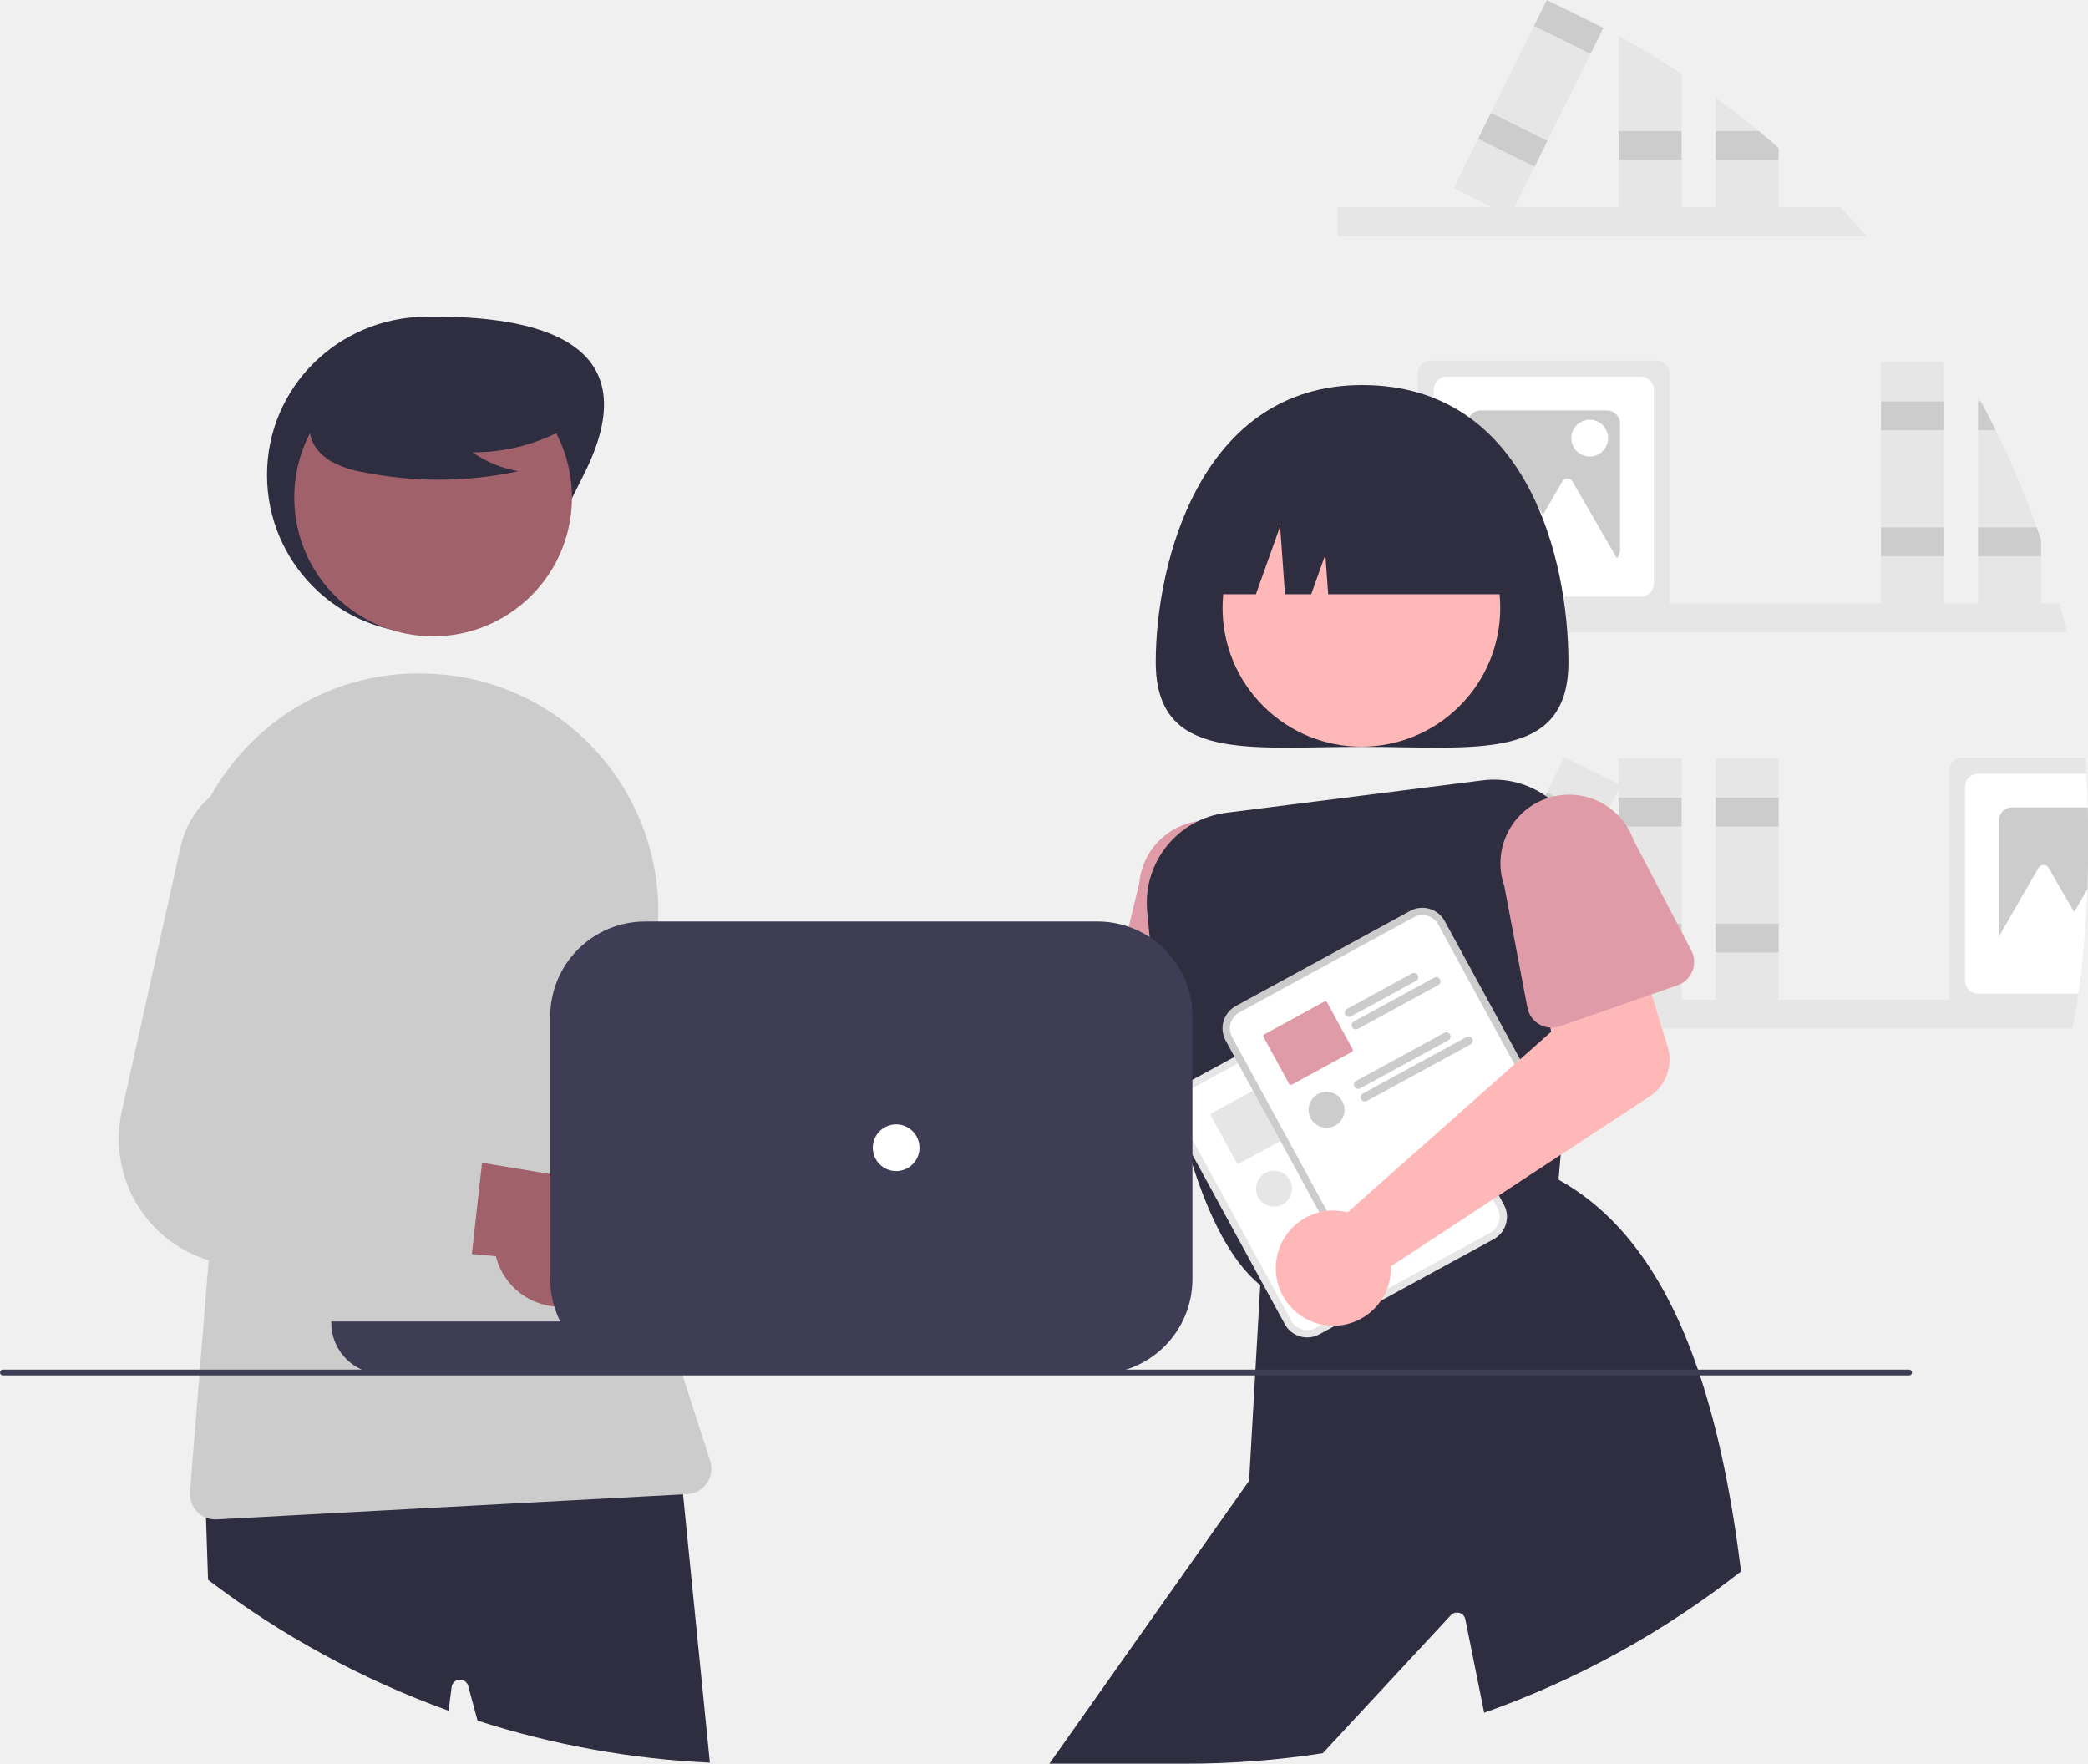
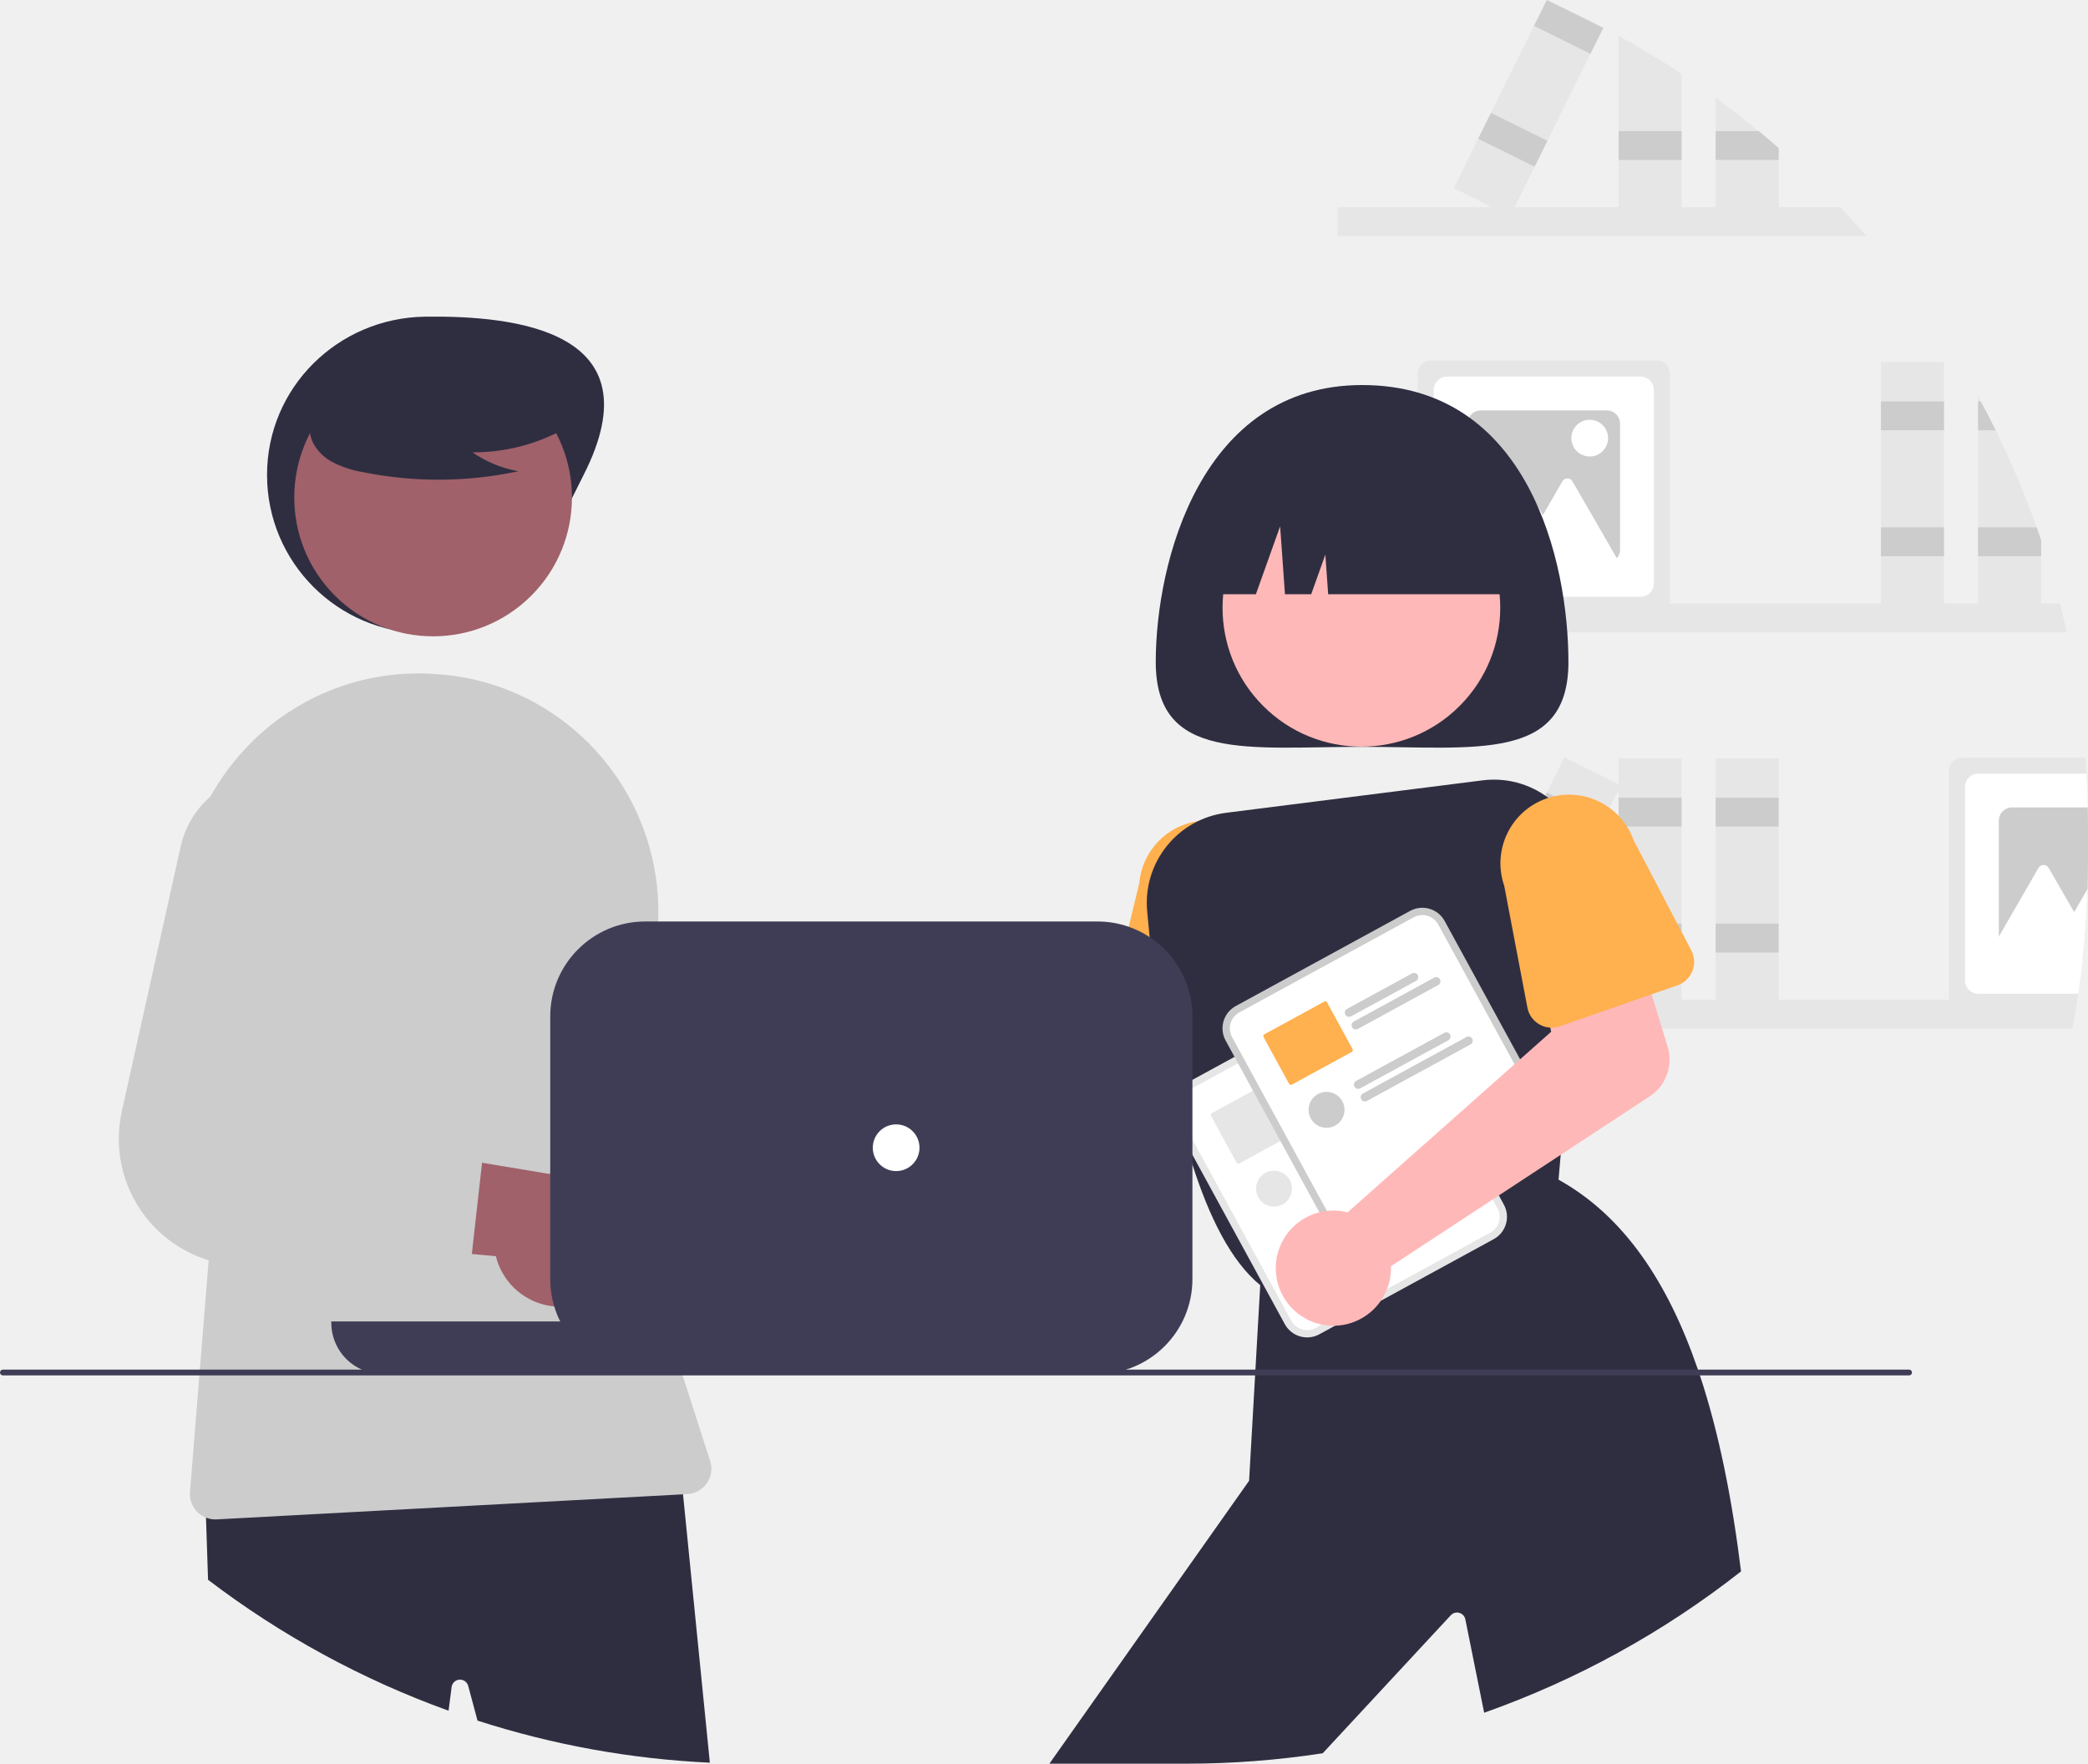
<svg xmlns="http://www.w3.org/2000/svg" id="a3fb4343-95d2-4a83-b68f-ed4eefcf6705" data-name="Layer 1" width="715.296" height="604.17" viewBox="0 0 715.296 604.17">
  <path d="M948.018,354.635q1.26,4.92,2.36,9.89H700.648v-9.89Z" transform="translate(-242.3521 -147.915)" fill="#e6e6e6" />
  <path d="M940.058,328.565a305.612,305.612,0,0,0-14.04-33.26q-2.46-4.995-5.11-9.89c-.29-.56-.6-1.12-.91-1.68v73.6h21.58v-24.39Z" transform="translate(-242.3521 -147.915)" fill="#e6e6e6" />
  <path d="M926.018,295.305h-6.02V285.415h.91Q923.563,290.305,926.018,295.305Z" transform="translate(-242.3521 -147.915)" fill="#ccc" />
  <polygon points="697.706 180.65 677.646 180.65 677.646 190.54 699.226 190.54 699.226 185.03 697.706 180.65" fill="#ccc" />
  <rect x="644.385" y="124.017" width="21.576" height="85.404" fill="#e6e6e6" />
  <rect x="644.385" y="137.502" width="21.576" height="9.889" fill="#ccc" />
  <rect x="644.385" y="180.653" width="21.576" height="9.889" fill="#ccc" />
  <path d="M809.918,271.435h-77.4a4.507,4.507,0,0,0-4.5,4.5v77.4a4.656,4.656,0,0,0,.19,1.3,4.51,4.51,0,0,0,4.31,3.2H809.918a4.509,4.509,0,0,0,4.31-3.2,4.638,4.638,0,0,0,.19-1.3v-77.4A4.507,4.507,0,0,0,809.918,271.435Z" transform="translate(-242.3521 -147.915)" fill="#e6e6e6" />
  <path d="M804.418,276.935h-66.4a4.507,4.507,0,0,0-4.5,4.5v66.4a4.507,4.507,0,0,0,4.5,4.5H804.418a4.507,4.507,0,0,0,4.5-4.5v-66.4A4.507,4.507,0,0,0,804.418,276.935Z" transform="translate(-242.3521 -147.915)" fill="#fff" />
  <path d="M792.838,288.515H749.598a4.507,4.507,0,0,0-4.5,4.5v43.24a4.507,4.507,0,0,0,4.5,4.5h43.24a4.523,4.523,0,0,0,4.5-4.5v-43.24A4.507,4.507,0,0,0,792.838,288.515Z" transform="translate(-242.3521 -147.915)" fill="#ccc" />
  <path d="M790.172,328.628l-9.133-15.819a2,2,0,0,0-3.464,0l-6.669,11.551-8.746-15.147a2,2,0,0,0-3.464 0l-9.133,15.819-10.865,18.819H759.653l-2.076,3.596h43.461Z" transform="translate(-242.3521 -147.915)" fill="#fff" />
  <circle cx="544.597" cy="150.088" r="6.293" fill="#fff" />
  <path d="M957.568,424.515q-.105-5.82-.46-11.58c-.1-1.84-.22-3.67-.37-5.5H914.518a4.507,4.507,0,0,0-4.5,4.5v77.4a4.09,4.09,0,0,0,.13,1.05,4.504,4.504,0,0,0,4.37,3.45H953.438c.2-1.14.39-2.3.56-3.45.11-.68.22-1.37.32-2.05.24-1.63.47-3.26.68-4.89q.45-3.33.81-6.69,1.32-12.045,1.7-24.35v-.01q.135-4.635.14-9.31v-12C957.648,428.885,957.628,426.695,957.568,424.515Z" transform="translate(-242.3521 -147.915)" fill="#e6e6e6" />
  <path d="M957.568,424.515q-.105-5.82-.46-11.58H920.018a4.507,4.507,0,0,0-4.5,4.5v66.4a4.507,4.507,0,0,0,4.5,4.5h34.3c.24-1.63.47-3.26.68-4.89q.45-3.33.81-6.69,1.32-12.045,1.7-24.35v-.01q.135-4.635.14-9.31v-12C957.648,428.885,957.628,426.695,957.568,424.515Z" transform="translate(-242.3521 -147.915)" fill="#fff" />
  <path d="M957.568,424.515H931.598a4.507,4.507,0,0,0-4.5,4.5v43.24a4.507,4.507,0,0,0,4.5,4.5h24.21q1.32-12.045,1.7-24.35v-.01q.135-4.635.14-9.31v-12C957.648,428.885,957.628,426.695,957.568,424.515Z" transform="translate(-242.3521 -147.915)" fill="#ccc" />
  <path d="M957.508,452.405q-.375,12.3-1.7,24.35-.36,3.36-.81,6.69H939.578l2.08-3.59h-20.96l6.4-11.09,4.46-7.73,9.14-15.82a1.991,1.991,0,0,1,3.46,0l8.75,15.15Z" transform="translate(-242.3521 -147.915)" fill="#fff" />
  <path d="M881.738,228.785H700.648v-9.89H872.758Q877.348,223.74,881.738,228.785Z" transform="translate(-242.3521 -147.915)" fill="#e6e6e6" />
  <path d="M796.838,160.195q11.07,6.09,21.58,13.05v48.34H796.838Z" transform="translate(-242.3521 -147.915)" fill="#e6e6e6" />
  <rect x="554.486" y="44.906" width="21.576" height="9.889" fill="#ccc" />
  <path d="M851.678,198.645v22.94H830.098v-40.21q7.545,5.505,14.75,11.45Q848.298,195.675,851.678,198.645Z" transform="translate(-242.3521 -147.915)" fill="#e6e6e6" />
  <path d="M851.678,198.645v4.06H830.098v-9.88h14.75Q848.298,195.675,851.678,198.645Z" transform="translate(-242.3521 -147.915)" fill="#ccc" />
  <path d="M774.808,149.175q8.565,3.855,16.84,8.22l-4.44,8.96-14.75,29.81-4.39,8.86-6.87,13.87-1.51,3.05-6.15-3.05-13.18-6.53,8.37-16.92h.01l4.38-8.86,14.76-29.81,4.34-8.76.05-.1Z" transform="translate(-242.3521 -147.915)" fill="#e6e6e6" />
  <polygon points="549.246 9.57 544.856 18.44 525.526 8.86 529.866 0.1 529.916 0 532.456 1.26 549.246 9.57" fill="#ccc" />
  <rect x="755.648" y="185.017" width="9.889" height="21.576" transform="translate(5.29589 642.6412) rotate(-63.6604)" fill="#ccc" />
  <path d="M953.998,490.385c-.17,1.15-.36,2.31-.56,3.45-.35,2.16-.73,4.3-1.14,6.44H700.648v-9.89Z" transform="translate(-242.3521 -147.915)" fill="#e6e6e6" />
  <rect x="554.486" y="259.765" width="21.576" height="85.404" fill="#e6e6e6" />
  <rect x="554.486" y="273.249" width="21.576" height="9.889" fill="#ccc" />
  <rect x="554.486" y="316.401" width="21.576" height="9.889" fill="#ccc" />
  <rect x="587.748" y="259.765" width="21.576" height="85.404" fill="#e6e6e6" />
  <rect x="587.748" y="273.249" width="21.576" height="9.889" fill="#ccc" />
  <rect x="587.748" y="316.401" width="21.576" height="9.889" fill="#ccc" />
  <rect x="726.267" y="439.594" width="85.404" height="21.576" transform="translate(-218.1905 791.7711) rotate(-63.6604)" fill="#e6e6e6" />
  <rect x="774.794" y="417.841" width="9.889" height="21.576" transform="translate(-192.7049 789.3214) rotate(-63.6604)" fill="#ccc" />
  <rect x="755.648" y="456.513" width="9.889" height="21.576" transform="translate(-238.0126 793.6765) rotate(-63.6604)" fill="#ccc" />
  <path d="M535.15,528.497a19.791,19.791,0,0,1,2.57,1.762L626.749,502.553l5.02-22.088,34.325,3.22-5.087,39.966a15.041,15.041,0,0,1-12.568,12.956L543.666,553.195a19.736,19.736,0,1,1-8.516-24.699Z" transform="translate(-242.3521 -147.915)" fill="#ffb8b8" />
-   <path d="M681.958,496.935l-.59-10.08v-.01l-.16-2.76-1.74-29.68a23.473,23.473,0,0,0-21.33-25.35,23.15,23.15,0,0,0-5.34.14,23.543,23.543,0,0,0-20.15,21.18l-3.61,15.02-6.31,26.27a8.418,8.418,0,0,0,4.34,9.48,8.275,8.275,0,0,0,3.13.92l10.52.94,10.13.9,11.69,1.04.84.07,2.16.2,7.23.64h.02a8.563,8.563,0,0,0,6.62-2.36,8.581,8.581,0,0,0,1.59-2.12,8.245,8.245,0,0,0,.96-4.44Z" transform="translate(-242.3521 -147.915)" fill="#df9ca8" />
+   <path d="M681.958,496.935l-.59-10.08v-.01l-.16-2.76-1.74-29.68a23.473,23.473,0,0,0-21.33-25.35,23.15,23.15,0,0,0-5.34.14,23.543,23.543,0,0,0-20.15,21.18l-3.61,15.02-6.31,26.27a8.418,8.418,0,0,0,4.34,9.48,8.275,8.275,0,0,0,3.13.92l10.52.94,10.13.9,11.69,1.04.84.07,2.16.2,7.23.64h.02a8.563,8.563,0,0,0,6.62-2.36,8.581,8.581,0,0,0,1.59-2.12,8.245,8.245,0,0,0,.96-4.44Z" transform="translate(-242.3521 -147.915)" fill="#ffb04f" />
  <path d="M779.654,374.708c0,34.225-31.647,29.049-70.685,29.049s-70.685,5.177-70.685-29.049,15.459-94.892,70.685-94.892C766.098,279.815,779.654,340.482,779.654,374.708Z" transform="translate(-242.3521 -147.915)" fill="#2f2e41" />
  <circle cx="708.732" cy="356.135" r="47.564" transform="translate(-286.5944 457.5439) rotate(-45)" fill="#ffb8b8" />
  <path d="M775.688,423.695a29.37,29.37,0,0,0-2.91-2.46,30.92,30.92,0,0,0-22.63-5.99l-87.65,11.09a31.119,31.119,0,0,0-27.15,33.78c.25,2.8.53,5.75.84,8.82.4,3.85.85,7.89,1.37,12.07.86,7.03,1.91,14.45,3.16,22,1.09,6.5,2.33,13.09,3.75,19.6q.615,2.82,1.28,5.62a.036.036,0,0,0,.01.03c.05.23.1.46.16.68a.074.074,0,0,0,.01.05q.93,3.9,1.95,7.71c.26.94.51,1.87.77,2.79.7,2.5,1.44,4.95,2.2,7.36,5.71,17.93,13.26,33.2,23.23,41.32.13.12.26.22.4.33l.4.31.58-.18,2.46-.73,2.1-.64,27.36-8.23,6.81-2.05,21.88-6.59h.01l20.01-6.02,2.44-.74,17.19-5.17.55-6.42.74-8.52.44-5.12,3.48-40.38,2.03-23.56,2.2-25.58A31.077,31.077,0,0,0,775.688,423.695Z" transform="translate(-242.3521 -147.915)" fill="#2f2e41" />
  <path d="M824.698,619.085c-.23-.67-.45-1.34-.68-2-10.28-30-25.44-52.69-47.75-65.05-.01,0-.01-.01-.02-.01l-.38-.21-19.44,6.73-2.4.83-2.5.87-.03.01-18.2,6.3-.03.01-14.28,4.94H718.978l-13.21,4.57h-.01l-3.07,1.07-23.09,7.99-2.68.93-2.4.83-.37.13-.07,1.14-1.65,28.92-.11,2-2.06,36.09-68.41,96.91h46.8a308.163,308.163,0,0,0,46.84-3.57l43.91-47.32a2.908,2.908,0,0,1,4.94,1.44l6.45,32a309.23,309.23,0,0,0,88-48.42C835.708,661.365,831.208,638.715,824.698,619.085Z" transform="translate(-242.3521 -147.915)" fill="#2f2e41" />
  <path d="M653.776,351.469v0H672.589l8.299-23.239,1.66,23.239h8.992l4.841-13.556.968,13.556h66.812v0a50.351,50.351,0,0,0-50.351-50.351h-9.683A50.351,50.351,0,0,0,653.776,351.469Z" transform="translate(-242.3521 -147.915)" fill="#2f2e41" />
  <path d="M538.061,603.472a22.788,22.788,0,0,1-31.059-16.009l-80.466-9.113,26.973-32.3,72.276,13.606a22.911,22.911,0,0,1,12.276,43.816Z" transform="translate(-242.3521 -147.915)" fill="#a0616a" />
  <path d="M494.678,543.685l-34.01-6.08-2.47-.44a14.213,14.213,0,0,1-11.11-18.09l16.7-55.49.5-1.65a32.468,32.468,0,0,0-15.23-37.51,32.277,32.277,0,0,0-47.02,20.54l-21.3,86.93-.79,3.22a43.439,43.439,0,0,0,38.17,53.6c.07.01.13.01.2.02l12.75,1.13,16.54,1.47,20.8,1.85,19.41,1.73a10.174,10.174,0,0,0,10.94-8.38c.03-.14.05-.28.07-.42l4.12-30.76.04-.28A10.17,10.17,0,0,0,494.678,543.685Z" transform="translate(-242.3521 -147.915)" fill="#ccc" />
  <path d="M442.28,310.617c-13.577,26.693-24.277,54.224-54.224,54.224a54.224,54.224,0,0,1-54.224-54.224c0-29.947,24.279-53.849,54.224-54.224C418.491,256.011,467.55,260.933,442.28,310.617Z" transform="translate(-242.3521 -147.915)" fill="#2f2e41" />
  <path d="M476.338,659.815l-1.23-12.28-.92.05L312.498,655.375l.42,12.43.71,21.29a308.81,308.81,0,0,0,82.39,44.85l1.05-8.14a2.904,2.904,0,0,1,5.68-.36l3.19,11.89a305.319,305.319,0,0,0,79.59,14.41Z" transform="translate(-242.3521 -147.915)" fill="#2f2e41" />
  <circle cx="390.724" cy="318.332" r="47.564" transform="translate(-353.0066 221.6062) rotate(-45)" fill="#a0616a" />
  <path d="M485.628,648.365l-9.43-29.28-.16-.5-.48-1.5-2.69-8.34c-.87-2.71-1.7-5.43-2.47-8.16q-1.065-3.69-1.99-7.4-1.32-5.16-2.4-10.36a256.725,256.725,0,0,1-4.87-35.33q-.33-4.935-.47-9.89a255.64,255.64,0,0,1,5.43-60.31,81.786,81.786,0,0,0-40.34-88.57,80.416,80.416,0,0,0-32.64-9.79c-.79-.06-1.58-.11-2.38-.16a80.962,80.962,0,0,0-64.94,26.26,82.574,82.574,0,0,0-11.32,15.68,81.446,81.446,0,0,0-9.32,51.69l11.24,75.47-2.56,31.77-3.02,37.44-.16,2-3.22,39.92a8.694,8.694,0,0,0,5.48,8.8,8.51,8.51,0,0,0,3.2.61c.16,0,.31,0,.47-.01l159.75-8.59,1.46-.08a8.704,8.704,0,0,0,7.83-11.37Z" transform="translate(-242.3521 -147.915)" fill="#ccc" />
  <path d="M441.197,291.452a64.691,64.691,0,0,1-36.971,11.426,39.643,39.643,0,0,0,15.713,6.464,130.445,130.445,0,0,1-53.283.299,34.485,34.485,0,0,1-11.154-3.831c-3.378-2.05-6.204-5.316-6.885-9.208-1.169-6.678,4.035-12.746,9.443-16.835a69.653,69.653,0,0,1,58.532-11.696c6.538,1.69,13.088,4.546,17.335,9.796s5.505,13.346,1.459,18.753Z" transform="translate(-242.3521 -147.915)" fill="#2f2e41" />
  <path d="M443.629,593.578a22.788,22.788,0,0,1-31.399-15.332l-80.644-7.369,26.267-32.877,72.554,12.038a22.911,22.911,0,0,1,13.222,43.54Z" transform="translate(-242.3521 -147.915)" fill="#a0616a" />
  <path d="M398.968,534.745l-18.23-2.85-18.39-2.88a14.211,14.211,0,0,1-11.5-17.84l15.96-57.5a32.469,32.469,0,0,0-16.04-37.17,31.983,31.983,0,0,0-28.61-.75,32.078,32.078,0,0,0-17.95,22.29l-20.13,90.61a43.464,43.464,0,0,0,39.51,52.78l69.63,4.67A10.185,10.185,0,0,0,403.978,577.495c.03-.14.04-.28.06-.42l3.45-30.84.03-.28A10.179,10.179,0,0,0,398.968,534.745Z" transform="translate(-242.3521 -147.915)" fill="#ccc" />
  <path d="M707.445,486.945l-4.173,2.277L651.861,517.273l-4.173,2.277a8.715,8.715,0,0,0-3.472,11.812l38.285,70.168a8.715,8.715,0,0,0,11.812,3.472l.011-.006,59.736-32.593.011-.006a8.715,8.715,0,0,0,3.472-11.812L719.257,490.417A8.715,8.715,0,0,0,707.445,486.945Z" transform="translate(-242.3521 -147.915)" fill="#e6e6e6" />
  <path d="M708.646,489.144l-4.943,2.697L653.83,519.053l-4.942,2.697a6.206,6.206,0,0,0-2.473,8.411l38.285,70.168a6.206,6.206,0,0,0,8.411,2.473l.011-.006,59.736-32.593.011-.006a6.206,6.206,0,0,0,2.473-8.411l-38.285-70.168A6.206,6.206,0,0,0,708.646,489.144Z" transform="translate(-242.3521 -147.915)" fill="#fff" />
  <path d="M710.048,508.955a1.459,1.459,0,0,0-1.97-.58l-1.99,1.09-20.29,11.07a1.452,1.452,0,0,0,1.39,2.55l22.28-12.16A1.46,1.46,0,0,0,710.048,508.955Z" transform="translate(-242.3521 -147.915)" fill="#e6e6e6" />
  <path d="M717.638,510.385a1.435,1.435,0,0,0-1.96-.57l-27.53,15.02a1.448,1.448,0,1,0,1.39,2.54l1.28-.7,8.01-4.37h.01l18.22-9.95A1.439,1.439,0,0,0,717.638,510.385Z" transform="translate(-242.3521 -147.915)" fill="#e6e6e6" />
  <path d="M687.718,534.325l-8.74-16.03a.702.702,0,0,0-.95-.27l-4.24,2.31-2.2,1.2-11.81,6.44-2.29,1.25a.702.702,0,0,0-.27.95l.56,1.03,8.18,15a.693.693,0,0,0,.94.27l14.1-7.69,2.2-1.2,4.24-2.31A.697.697,0,0,0,687.718,534.325Z" transform="translate(-242.3521 -147.915)" fill="#e6e6e6" />
  <path d="M721.098,529.295a1.447,1.447,0,0,0-1.96-.58L688.918,545.205a1.45,1.45,0,0,0-.73,1.53,1.211,1.211,0,0,0,.15.44,1.473,1.473,0,0,0,.29.37l.01.01a1.462,1.462,0,0,0,1.67.2l30.22-16.49A1.447,1.447,0,0,0,721.098,529.295Z" transform="translate(-242.3521 -147.915)" fill="#e6e6e6" />
  <path d="M728.698,530.725a1.45,1.45,0,0,0-1.97-.57l-35.47,19.35a1.415,1.415,0,0,0-.73,1.51v.01a1.21,1.21,0,0,0,.15.44,1.399,1.399,0,0,0,.3.38,1.43,1.43,0,0,0,1.67.2l35.47-19.35A1.457,1.457,0,0,0,728.698,530.725Z" transform="translate(-242.3521 -147.915)" fill="#e6e6e6" />
  <circle cx="436.444" cy="407.191" r="6.15" fill="#e6e6e6" />
  <path d="M725.445,459.945l-4.173,2.277L669.861,490.273l-4.173,2.277a8.715,8.715,0,0,0-3.472,11.812l38.285,70.168a8.715,8.715,0,0,0,11.812,3.472l.011-.006,59.736-32.593.011-.006a8.715,8.715,0,0,0,3.472-11.812L737.257,463.417A8.715,8.715,0,0,0,725.445,459.945Z" transform="translate(-242.3521 -147.915)" fill="#ccc" />
  <path d="M726.646,462.144l-4.943,2.697L671.83,492.053l-4.942,2.697a6.206,6.206,0,0,0-2.473,8.411l38.285,70.168a6.206,6.206,0,0,0,8.411,2.473l.011-.006,59.736-32.593.011-.006a6.206,6.206,0,0,0,2.473-8.411l-38.285-70.168A6.206,6.206,0,0,0,726.646,462.144Z" transform="translate(-242.3521 -147.915)" fill="#fff" />
  <path d="M728.048,481.955a1.459,1.459,0,0,0-1.97-.58l-10.26,5.6-2.86,1.56-9.16,5a1.452,1.452,0,0,0,1.39,2.55l10.8-5.89,2.26-1.24,9.22-5.03A1.46,1.46,0,0,0,728.048,481.955Z" transform="translate(-242.3521 -147.915)" fill="#ccc" />
  <path d="M735.638,483.385a1.435,1.435,0,0,0-1.96-.57l-14.31,7.81-2.2,1.2-11.02,6.01a1.448,1.448,0,1,0,1.39,2.54l11.02-6.01,2.2-1.2,14.3-7.81A1.439,1.439,0,0,0,735.638,483.385Z" transform="translate(-242.3521 -147.915)" fill="#ccc" />
-   <path d="M705.718,507.325l-6.97-12.78-1.2-2.2-.57-1.05a.702.702,0,0,0-.95-.27l-14.15,7.72-6.39,3.48a.702.702,0,0,0-.27.95l.57,1.04.62,1.15.58,1.05v.01l6.97,12.78a.693.693,0,0,0,.94.27l20.54-11.2A.697.697,0,0,0,705.718,507.325Z" transform="translate(-242.3521 -147.915)" fill="#df9ca8" />
+   <path d="M705.718,507.325l-6.97-12.78-1.2-2.2-.57-1.05a.702.702,0,0,0-.95-.27l-14.15,7.72-6.39,3.48a.702.702,0,0,0-.27.95l.57,1.04.62,1.15.58,1.05v.01l6.97,12.78a.693.693,0,0,0,.94.27l20.54-11.2A.697.697,0,0,0,705.718,507.325Z" transform="translate(-242.3521 -147.915)" fill="#ffb04f" />
  <path d="M739.098,502.295a1.447,1.447,0,0,0-1.96-.58l-9.03,4.93-2.2,1.2-8.72,4.75-10.27,5.61a1.452,1.452,0,0,0,1.39,2.55l18.99-10.36,2.2-1.2,9.03-4.93A1.447,1.447,0,0,0,739.098,502.295Z" transform="translate(-242.3521 -147.915)" fill="#ccc" />
  <path d="M746.698,503.725a1.45,1.45,0,0,0-1.97-.57l-14.27,7.79-2.2,1.2-19,10.36a1.448,1.448,0,1,0,1.39,2.54l18.99-10.36,2.2-1.2,14.28-7.79A1.457,1.457,0,0,0,746.698,503.725Z" transform="translate(-242.3521 -147.915)" fill="#ccc" />
  <circle cx="454.444" cy="380.191" r="6.15" fill="#ccc" />
  <path d="M700.928,562.683a19.791,19.791,0,0,1,3.068.549l69.75-61.876-4.51-22.198,32.611-11.185,11.804,38.521a15.041,15.041,0,0,1-6.126,16.98l-88.674,58.219a19.736,19.736,0,1,1-17.922-19.009Z" transform="translate(-242.3521 -147.915)" fill="#ffb8b8" />
-   <path d="M821.758,473.515,801.998,435.775a23.477,23.477,0,0,0-29.22-14.54c-.22.06-.43.13-.65.21a23.527,23.527,0,0,0-14.46,29.93l7.93,41.71a8.446,8.446,0,0,0,4.08,5.74,8.251,8.251,0,0,0,3.78,1.12,8.139,8.139,0,0,0,3.23-.45l4.24-1.48,27.22-9.48,8.9-3.1a8.471,8.471,0,0,0,4.71-11.92Z" transform="translate(-242.3521 -147.915)" fill="#df9ca8" />
+   <path d="M821.758,473.515,801.998,435.775a23.477,23.477,0,0,0-29.22-14.54c-.22.06-.43.13-.65.21a23.527,23.527,0,0,0-14.46,29.93l7.93,41.71a8.446,8.446,0,0,0,4.08,5.74,8.251,8.251,0,0,0,3.78,1.12,8.139,8.139,0,0,0,3.23-.45l4.24-1.48,27.22-9.48,8.9-3.1a8.471,8.471,0,0,0,4.71-11.92Z" transform="translate(-242.3521 -147.915)" fill="#ffb04f" />
  <path d="M896.352,619.085h-653a1,1,0,0,1,0-2h653a1,1,0,0,1,0,2Z" transform="translate(-242.3521 -147.915)" fill="#3f3d56" />
  <path d="M355.848,600.585v.5a17.515,17.515,0,0,0,10.43,16,17.232,17.232,0,0,0,7.07,1.5h161.5v-18Z" transform="translate(-242.3521 -147.915)" fill="#3f3d56" />
  <path d="M647.608,481.955a32.593,32.593,0,0,0-11.42-13.02,31.973,31.973,0,0,0-7.15-3.54,32.375,32.375,0,0,0-10.69-1.81h-155a32.538,32.538,0,0,0-32.5,32.5v90a31.373,31.373,0,0,0,.22,3.78,32.785,32.785,0,0,0,1.14,5.54,31.94,31.94,0,0,0,2.06,5.18,32.465,32.465,0,0,0,29.08,18h155a32.488,32.488,0,0,0,32.5-32.5v-90A32.222,32.222,0,0,0,647.608,481.955Z" transform="translate(-242.3521 -147.915)" fill="#3f3d56" />
  <circle cx="306.996" cy="393.17" r="8" fill="#fff" />
</svg>
